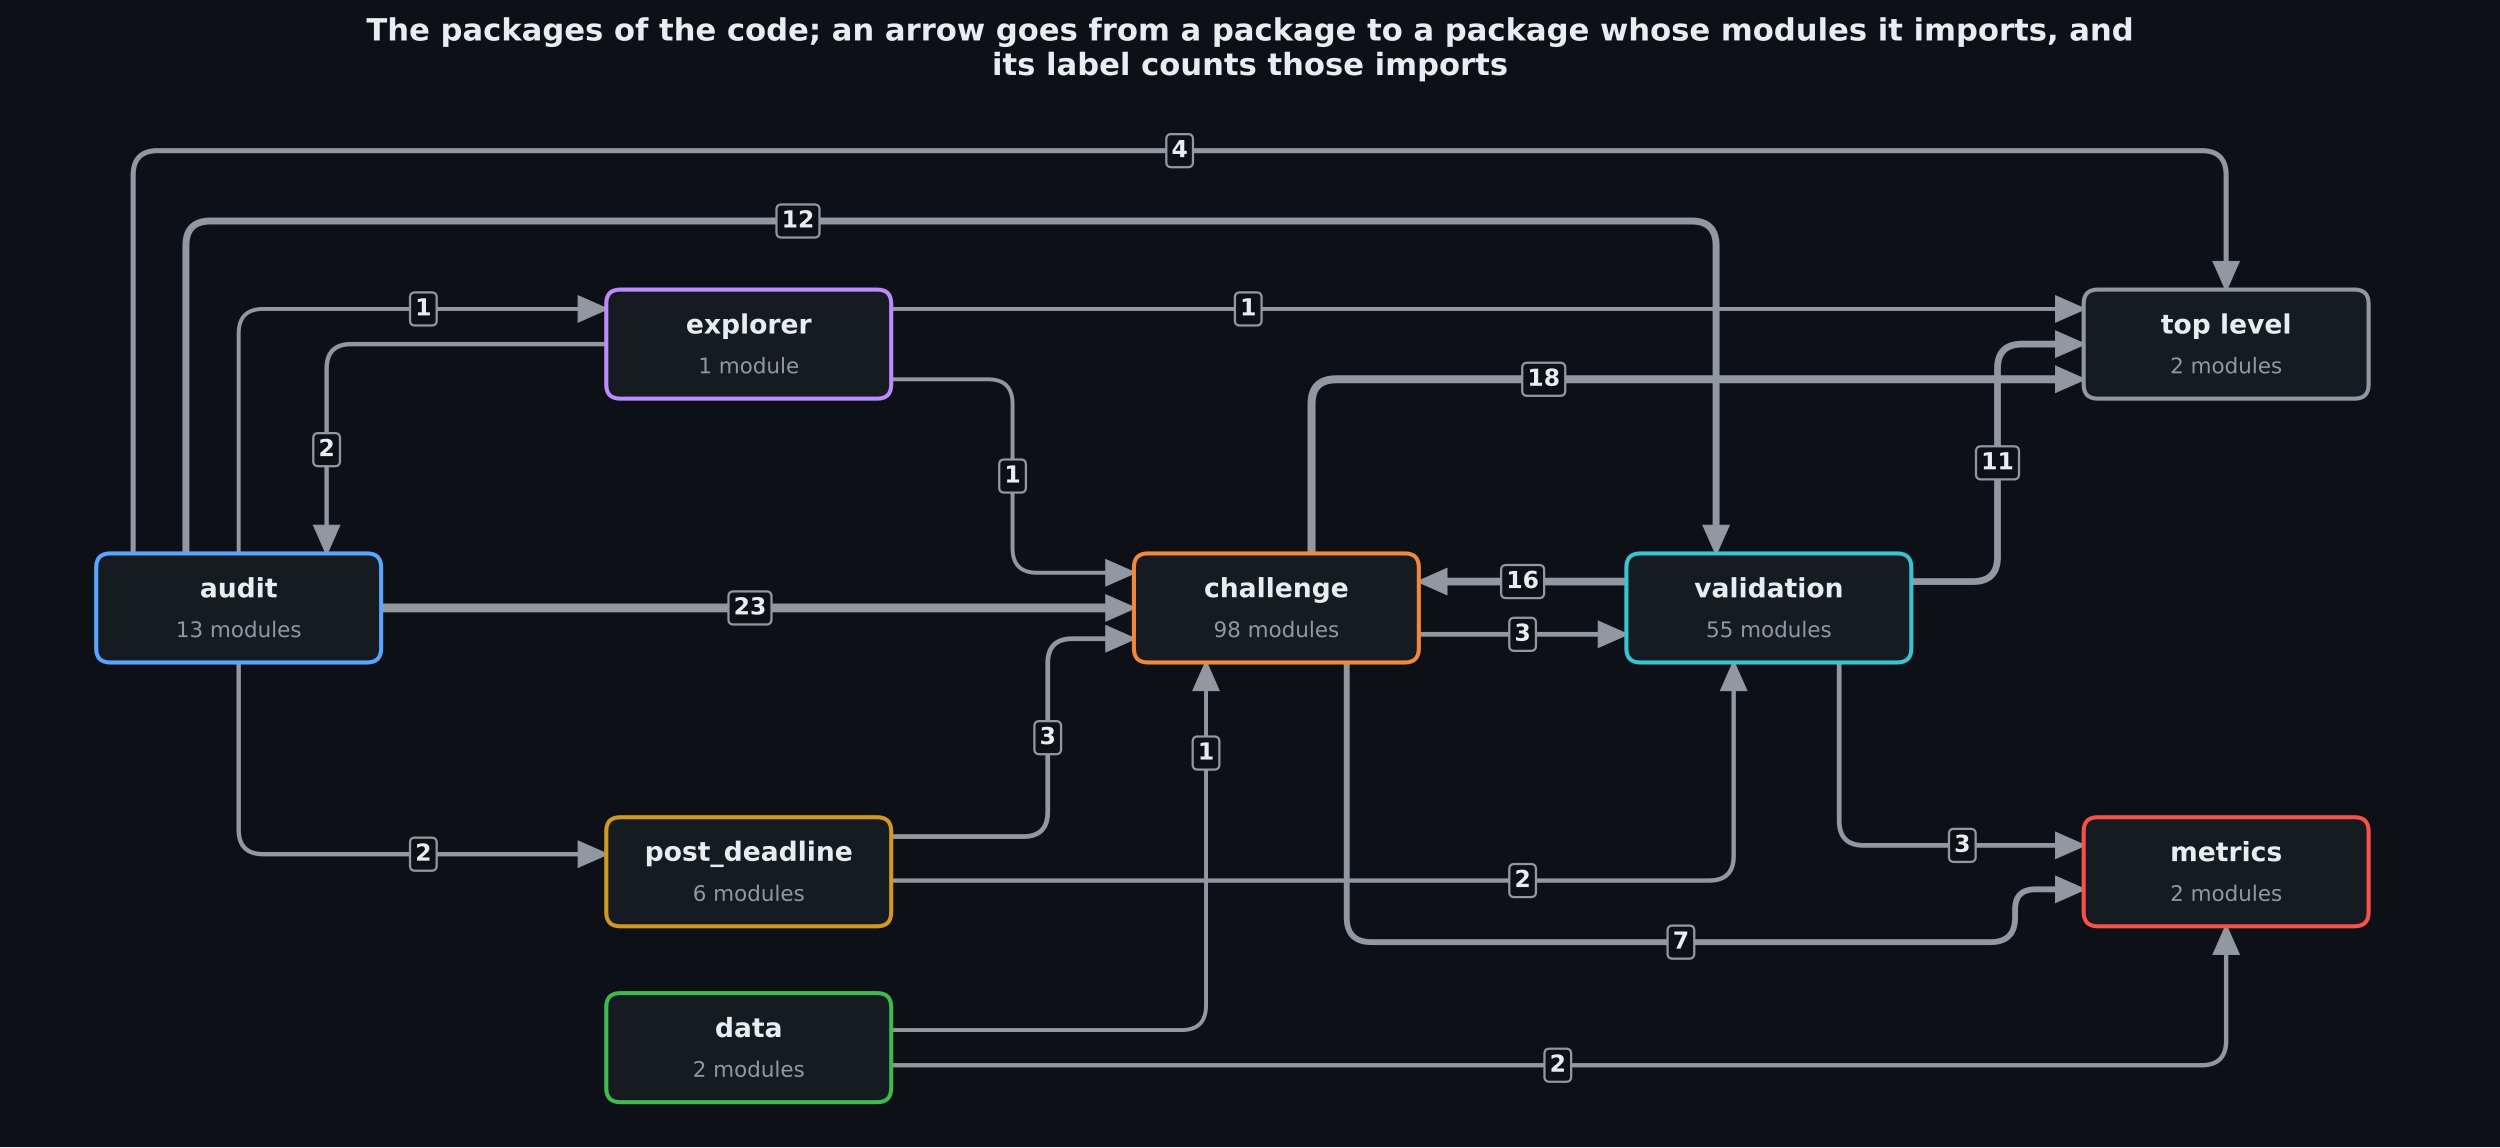
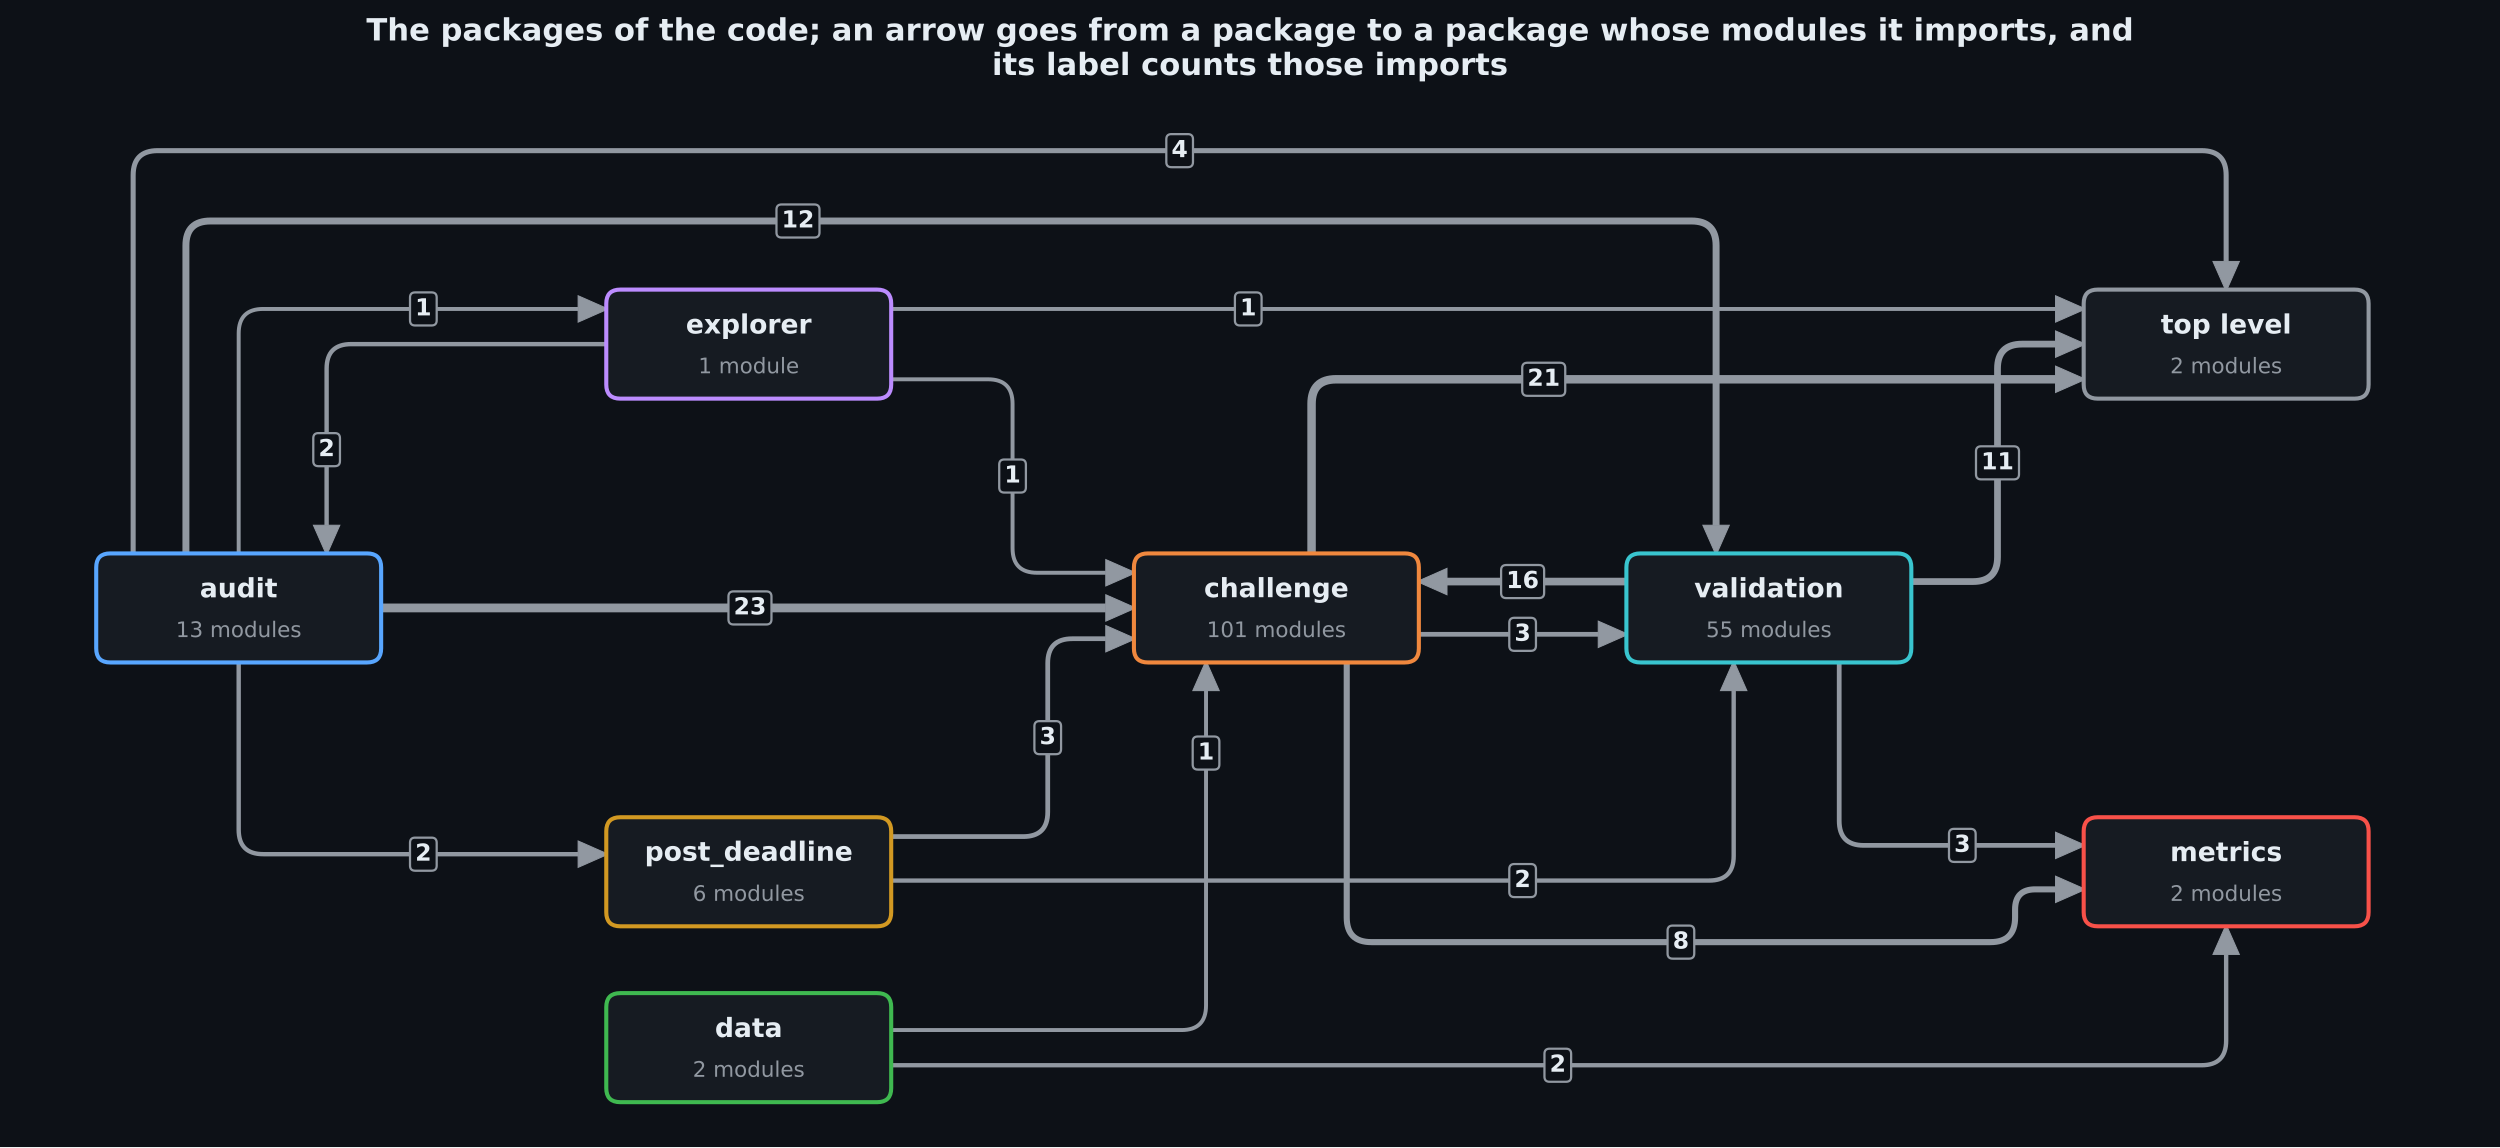
<svg xmlns="http://www.w3.org/2000/svg" width="1224pt" height="561.6pt" viewBox="0 0 1224 561.6" version="1.1">
  <defs>
    <style type="text/css">*{stroke-linejoin: round; stroke-linecap: butt}</style>
  </defs>
  <g id="figure_1">
    <g id="patch_1">
      <path d="M 0 561.6  L 1224 561.6  L 1224 0  L 0 0  z " style="fill: #0d1117" />
    </g>
    <g id="axes_1">
      <g id="patch_2">
        <path d="M 185.746 297.648  L 541.388 297.648  " clip-path="url(#pd196180415)" style="fill: none; stroke: #9198a1; stroke-width: 4.3" />
      </g>
      <g id="patch_3">
        <path d="M 556.027 297.648  L 541.388 291.19  L 541.388 304.106  z " clip-path="url(#pd196180415)" style="fill: #9198a1; stroke: #9198a1; stroke-width: 0.5; stroke-linejoin: miter" />
      </g>
      <g id="patch_4">
-         <path d="M 642.139 271.814  L 642.139 197.758  Q 642.139 185.702 654.195 185.702  L 1006.393 185.702  " clip-path="url(#pd196180415)" style="fill: none; stroke: #9198a1; stroke-width: 3.917" />
+         <path d="M 642.139 271.814  L 642.139 197.758  Q 642.139 185.702 654.195 185.702  L 1006.393 185.702  " clip-path="url(#pd196180415)" style="fill: none; stroke: #9198a1; stroke-width: 4.151" />
      </g>
      <g id="patch_5">
        <path d="M 1021.032 185.702  L 1006.393 179.244  L 1006.393 192.161  z " clip-path="url(#pd196180415)" style="fill: #9198a1; stroke: #9198a1; stroke-width: 0.5; stroke-linejoin: miter" />
      </g>
      <g id="patch_6">
        <path d="M 797.141 284.731  L 708.445 284.731  " clip-path="url(#pd196180415)" style="fill: none; stroke: #9198a1; stroke-width: 3.752" />
      </g>
      <g id="patch_7">
        <path d="M 693.806 284.731  L 708.445 291.19  L 708.445 278.273  z " clip-path="url(#pd196180415)" style="fill: #9198a1; stroke: #9198a1; stroke-width: 0.5; stroke-linejoin: miter" />
      </g>
      <g id="patch_8">
        <path d="M 91.022 271.814  L 91.022 120.257  Q 91.022 108.202 103.078 108.202  L 828.141 108.202  Q 840.197 108.202 840.197 120.257  L 840.197 257.175  " clip-path="url(#pd196180415)" style="fill: none; stroke: #9198a1; stroke-width: 3.395" />
      </g>
      <g id="patch_9">
        <path d="M 840.197 271.814  L 846.655 257.175  L 833.738 257.175  z " clip-path="url(#pd196180415)" style="fill: #9198a1; stroke: #9198a1; stroke-width: 0.5; stroke-linejoin: miter" />
      </g>
      <g id="patch_10">
        <path d="M 934.92 284.731  L 965.92 284.731  Q 977.976 284.731 977.976 272.676  L 977.976 180.536  Q 977.976 168.48 990.032 168.48  L 1006.393 168.48  " clip-path="url(#pd196180415)" style="fill: none; stroke: #9198a1; stroke-width: 3.299" />
      </g>
      <g id="patch_11">
        <path d="M 1021.032 168.48  L 1006.393 162.022  L 1006.393 174.938  z " clip-path="url(#pd196180415)" style="fill: #9198a1; stroke: #9198a1; stroke-width: 0.5; stroke-linejoin: miter" />
      </g>
      <g id="patch_12">
-         <path d="M 659.362 323.482  L 659.362 449.205  Q 659.362 461.261 671.417 461.261  L 974.532 461.261  Q 986.587 461.261 986.587 449.205  L 986.587 445.33  Q 986.587 435.427 996.49 435.427  L 1006.393 435.427  " clip-path="url(#pd196180415)" style="fill: none; stroke: #9198a1; stroke-width: 2.871" />
+         <path d="M 659.362 323.482  L 659.362 449.205  Q 659.362 461.261 671.417 461.261  L 974.532 461.261  Q 986.587 461.261 986.587 449.205  L 986.587 445.33  Q 986.587 435.427 996.49 435.427  L 1006.393 435.427  " clip-path="url(#pd196180415)" style="fill: none; stroke: #9198a1; stroke-width: 2.986" />
      </g>
      <g id="patch_13">
        <path d="M 1021.032 435.427  L 1006.393 428.969  L 1006.393 441.886  z " clip-path="url(#pd196180415)" style="fill: #9198a1; stroke: #9198a1; stroke-width: 0.5; stroke-linejoin: miter" />
      </g>
      <g id="patch_14">
        <path d="M 65.189 271.814  L 65.189 85.812  Q 65.189 73.757 77.244 73.757  L 1077.866 73.757  Q 1089.922 73.757 1089.922 85.812  L 1089.922 128.007  " clip-path="url(#pd196180415)" style="fill: none; stroke: #9198a1; stroke-width: 2.48" />
      </g>
      <g id="patch_15">
        <path d="M 1089.922 142.646  L 1096.38 128.007  L 1083.463 128.007  z " clip-path="url(#pd196180415)" style="fill: #9198a1; stroke: #9198a1; stroke-width: 0.5; stroke-linejoin: miter" />
      </g>
      <g id="patch_16">
        <path d="M 693.806 310.565  L 782.502 310.565  " clip-path="url(#pd196180415)" style="fill: none; stroke: #9198a1; stroke-width: 2.325" />
      </g>
      <g id="patch_17">
        <path d="M 797.141 310.565  L 782.502 304.106  L 782.502 317.023  z " clip-path="url(#pd196180415)" style="fill: #9198a1; stroke: #9198a1; stroke-width: 0.5; stroke-linejoin: miter" />
      </g>
      <g id="patch_18">
        <path d="M 435.47 409.594  L 500.916 409.594  Q 512.971 409.594 512.971 397.538  L 512.971 324.773  Q 512.971 312.718 525.027 312.718  L 541.388 312.718  " clip-path="url(#pd196180415)" style="fill: none; stroke: #9198a1; stroke-width: 2.325" />
      </g>
      <g id="patch_19">
        <path d="M 556.027 312.718  L 541.388 306.259  L 541.388 319.176  z " clip-path="url(#pd196180415)" style="fill: #9198a1; stroke: #9198a1; stroke-width: 0.5; stroke-linejoin: miter" />
      </g>
      <g id="patch_20">
        <path d="M 900.475 323.482  L 900.475 401.844  Q 900.475 413.899 912.531 413.899  L 1006.393 413.899  " clip-path="url(#pd196180415)" style="fill: none; stroke: #9198a1; stroke-width: 2.325" />
      </g>
      <g id="patch_21">
        <path d="M 1021.032 413.899  L 1006.393 407.441  L 1006.393 420.358  z " clip-path="url(#pd196180415)" style="fill: #9198a1; stroke: #9198a1; stroke-width: 0.5; stroke-linejoin: miter" />
      </g>
      <g id="patch_22">
        <path d="M 116.856 323.482  L 116.856 406.149  Q 116.856 418.205 128.912 418.205  L 283.052 418.205  " clip-path="url(#pd196180415)" style="fill: none; stroke: #9198a1; stroke-width: 2.147" />
      </g>
      <g id="patch_23">
        <path d="M 297.691 418.205  L 283.052 411.746  L 283.052 424.663  z " clip-path="url(#pd196180415)" style="fill: #9198a1; stroke: #9198a1; stroke-width: 0.5; stroke-linejoin: miter" />
      </g>
      <g id="patch_24">
        <path d="M 435.47 521.539  L 1077.866 521.539  Q 1089.922 521.539 1089.922 509.484  L 1089.922 467.289  " clip-path="url(#pd196180415)" style="fill: none; stroke: #9198a1; stroke-width: 2.147" />
      </g>
      <g id="patch_25">
        <path d="M 1089.922 452.65  L 1083.463 467.289  L 1096.38 467.289  z " clip-path="url(#pd196180415)" style="fill: #9198a1; stroke: #9198a1; stroke-width: 0.5; stroke-linejoin: miter" />
      </g>
      <g id="patch_26">
        <path d="M 297.691 168.48  L 171.968 168.48  Q 159.912 168.48 159.912 180.536  L 159.912 257.175  " clip-path="url(#pd196180415)" style="fill: none; stroke: #9198a1; stroke-width: 2.147" />
      </g>
      <g id="patch_27">
        <path d="M 159.912 271.814  L 166.37 257.175  L 153.454 257.175  z " clip-path="url(#pd196180415)" style="fill: #9198a1; stroke: #9198a1; stroke-width: 0.5; stroke-linejoin: miter" />
      </g>
      <g id="patch_28">
        <path d="M 435.47 431.122  L 836.752 431.122  Q 848.808 431.122 848.808 419.066  L 848.808 338.121  " clip-path="url(#pd196180415)" style="fill: none; stroke: #9198a1; stroke-width: 2.147" />
      </g>
      <g id="patch_29">
        <path d="M 848.808 323.482  L 842.35 338.121  L 855.266 338.121  z " clip-path="url(#pd196180415)" style="fill: #9198a1; stroke: #9198a1; stroke-width: 0.5; stroke-linejoin: miter" />
      </g>
      <g id="patch_30">
        <path d="M 116.856 271.814  L 116.856 163.313  Q 116.856 151.258 128.912 151.258  L 283.052 151.258  " clip-path="url(#pd196180415)" style="fill: none; stroke: #9198a1; stroke-width: 1.927" />
      </g>
      <g id="patch_31">
        <path d="M 297.691 151.258  L 283.052 144.799  L 283.052 157.716  z " clip-path="url(#pd196180415)" style="fill: #9198a1; stroke: #9198a1; stroke-width: 0.5; stroke-linejoin: miter" />
      </g>
      <g id="patch_32">
        <path d="M 435.47 504.317  L 578.416 504.317  Q 590.472 504.317 590.472 492.261  L 590.472 338.121  " clip-path="url(#pd196180415)" style="fill: none; stroke: #9198a1; stroke-width: 1.927" />
      </g>
      <g id="patch_33">
        <path d="M 590.472 323.482  L 584.014 338.121  L 596.93 338.121  z " clip-path="url(#pd196180415)" style="fill: #9198a1; stroke: #9198a1; stroke-width: 0.5; stroke-linejoin: miter" />
      </g>
      <g id="patch_34">
+         <path d="M 435.47 185.702  L 483.693 185.702  Q 495.749 185.702 495.749 197.758  L 495.749 268.37  Q 495.749 280.426 507.804 280.426  L 541.388 280.426  " clip-path="url(#pd196180415)" style="fill: none; stroke: #9198a1; stroke-width: 1.927" />
+       </g>
+       <g id="patch_35">
+         <path d="M 556.027 280.426  L 541.388 273.967  L 541.388 286.884  z " clip-path="url(#pd196180415)" style="fill: #9198a1; stroke: #9198a1; stroke-width: 0.5; stroke-linejoin: miter" />
+       </g>
+       <g id="patch_36">
        <path d="M 435.47 151.258  L 1006.393 151.258  " clip-path="url(#pd196180415)" style="fill: none; stroke: #9198a1; stroke-width: 1.927" />
      </g>
-       <g id="patch_35">
+       <g id="patch_37">
        <path d="M 1021.032 151.258  L 1006.393 144.799  L 1006.393 157.716  z " clip-path="url(#pd196180415)" style="fill: #9198a1; stroke: #9198a1; stroke-width: 0.5; stroke-linejoin: miter" />
-       </g>
-       <g id="patch_36">
-         <path d="M 435.47 185.702  L 483.693 185.702  Q 495.749 185.702 495.749 197.758  L 495.749 268.37  Q 495.749 280.426 507.804 280.426  L 541.388 280.426  " clip-path="url(#pd196180415)" style="fill: none; stroke: #9198a1; stroke-width: 1.927" />
-       </g>
-       <g id="patch_37">
-         <path d="M 556.027 280.426  L 541.388 273.967  L 541.388 286.884  z " clip-path="url(#pd196180415)" style="fill: #9198a1; stroke: #9198a1; stroke-width: 0.5; stroke-linejoin: miter" />
      </g>
      <g id="patch_38">
        <path d="M 53.994 324.343  L 179.718 324.343  Q 186.607 324.343 186.607 317.454  L 186.607 277.842  Q 186.607 270.953 179.718 270.953  L 53.994 270.953  Q 47.105 270.953 47.105 277.842  L 47.105 317.454  Q 47.105 324.343 53.994 324.343  z " clip-path="url(#pd196180415)" style="fill: #161b22; stroke: #58a6ff; stroke-width: 2; stroke-linejoin: miter" />
      </g>
      <g id="patch_39">
        <path d="M 562.055 324.343  L 687.779 324.343  Q 694.668 324.343 694.668 317.454  L 694.668 277.842  Q 694.668 270.953 687.779 270.953  L 562.055 270.953  Q 555.166 270.953 555.166 277.842  L 555.166 317.454  Q 555.166 324.343 562.055 324.343  z " clip-path="url(#pd196180415)" style="fill: #161b22; stroke: #f0883e; stroke-width: 2; stroke-linejoin: miter" />
      </g>
      <g id="patch_40">
        <path d="M 303.719 539.623  L 429.443 539.623  Q 436.332 539.623 436.332 532.734  L 436.332 493.122  Q 436.332 486.233 429.443 486.233  L 303.719 486.233  Q 296.83 486.233 296.83 493.122  L 296.83 532.734  Q 296.83 539.623 303.719 539.623  z " clip-path="url(#pd196180415)" style="fill: #161b22; stroke: #3fb950; stroke-width: 2; stroke-linejoin: miter" />
      </g>
      <g id="patch_41">
        <path d="M 1027.06 195.175  L 1152.783 195.175  Q 1159.672 195.175 1159.672 188.286  L 1159.672 148.674  Q 1159.672 141.785 1152.783 141.785  L 1027.06 141.785  Q 1020.171 141.785 1020.171 148.674  L 1020.171 188.286  Q 1020.171 195.175 1027.06 195.175  z " clip-path="url(#pd196180415)" style="fill: #161b22; stroke: #9198a1; stroke-width: 2; stroke-linejoin: miter" />
      </g>
      <g id="patch_42">
        <path d="M 303.719 195.175  L 429.443 195.175  Q 436.332 195.175 436.332 188.286  L 436.332 148.674  Q 436.332 141.785 429.443 141.785  L 303.719 141.785  Q 296.83 141.785 296.83 148.674  L 296.83 188.286  Q 296.83 195.175 303.719 195.175  z " clip-path="url(#pd196180415)" style="fill: #161b22; stroke: #bc8cff; stroke-width: 2; stroke-linejoin: miter" />
      </g>
      <g id="patch_43">
        <path d="M 1027.06 453.511  L 1152.783 453.511  Q 1159.672 453.511 1159.672 446.622  L 1159.672 407.01  Q 1159.672 400.121 1152.783 400.121  L 1027.06 400.121  Q 1020.171 400.121 1020.171 407.01  L 1020.171 446.622  Q 1020.171 453.511 1027.06 453.511  z " clip-path="url(#pd196180415)" style="fill: #161b22; stroke: #f85149; stroke-width: 2; stroke-linejoin: miter" />
      </g>
      <g id="patch_44">
        <path d="M 303.719 453.511  L 429.443 453.511  Q 436.332 453.511 436.332 446.622  L 436.332 407.01  Q 436.332 400.121 429.443 400.121  L 303.719 400.121  Q 296.83 400.121 296.83 407.01  L 296.83 446.622  Q 296.83 453.511 303.719 453.511  z " clip-path="url(#pd196180415)" style="fill: #161b22; stroke: #d29922; stroke-width: 2; stroke-linejoin: miter" />
      </g>
      <g id="patch_45">
        <path d="M 803.169 324.343  L 928.892 324.343  Q 935.781 324.343 935.781 317.454  L 935.781 277.842  Q 935.781 270.953 928.892 270.953  L 803.169 270.953  Q 796.28 270.953 796.28 277.842  L 796.28 317.454  Q 796.28 324.343 803.169 324.343  z " clip-path="url(#pd196180415)" style="fill: #161b22; stroke: #39c5cf; stroke-width: 2; stroke-linejoin: miter" />
      </g>
      <g id="text_1">
        <text style="font-weight: 700; font-size: 13px; font-family: 'DejaVu Sans', 'Bitstream Vera Sans', 'Computer Modern Sans Serif', 'Lucida Grande', 'Verdana', 'Geneva', 'Lucid', 'Arial', 'Helvetica', 'Avant Garde', sans-serif; text-anchor: middle; fill: #e6edf3" x="116.856" y="292.452" transform="rotate(-0 116.856 292.4518)">audit</text>
      </g>
      <g id="text_2">
        <text style="font-size: 10.5px; font-family: 'DejaVu Sans', 'Bitstream Vera Sans', 'Computer Modern Sans Serif', 'Lucida Grande', 'Verdana', 'Geneva', 'Lucid', 'Arial', 'Helvetica', 'Avant Garde', sans-serif; text-anchor: middle; fill: #9198a1" x="116.856" y="311.912" transform="rotate(-0 116.856 311.9121)">13 modules</text>
      </g>
      <g id="text_3">
        <text style="font-weight: 700; font-size: 13px; font-family: 'DejaVu Sans', 'Bitstream Vera Sans', 'Computer Modern Sans Serif', 'Lucida Grande', 'Verdana', 'Geneva', 'Lucid', 'Arial', 'Helvetica', 'Avant Garde', sans-serif; text-anchor: middle; fill: #e6edf3" x="624.917" y="292.401" transform="rotate(-0 624.9168 292.401)">challenge</text>
      </g>
      <g id="text_4">
-         <text style="font-size: 10.5px; font-family: 'DejaVu Sans', 'Bitstream Vera Sans', 'Computer Modern Sans Serif', 'Lucida Grande', 'Verdana', 'Geneva', 'Lucid', 'Arial', 'Helvetica', 'Avant Garde', sans-serif; text-anchor: middle; fill: #9198a1" x="624.917" y="311.912" transform="rotate(-0 624.9168 311.9121)">98 modules</text>
+         <text style="font-size: 10.5px; font-family: 'DejaVu Sans', 'Bitstream Vera Sans', 'Computer Modern Sans Serif', 'Lucida Grande', 'Verdana', 'Geneva', 'Lucid', 'Arial', 'Helvetica', 'Avant Garde', sans-serif; text-anchor: middle; fill: #9198a1" x="624.917" y="311.912" transform="rotate(-0 624.9168 311.9121)">101 modules</text>
      </g>
      <g id="text_5">
        <text style="font-weight: 700; font-size: 13px; font-family: 'DejaVu Sans', 'Bitstream Vera Sans', 'Computer Modern Sans Serif', 'Lucida Grande', 'Verdana', 'Geneva', 'Lucid', 'Arial', 'Helvetica', 'Avant Garde', sans-serif; text-anchor: middle; fill: #e6edf3" x="366.581" y="507.732" transform="rotate(-0 366.5808 507.7318)">data</text>
      </g>
      <g id="text_6">
        <text style="font-size: 10.5px; font-family: 'DejaVu Sans', 'Bitstream Vera Sans', 'Computer Modern Sans Serif', 'Lucida Grande', 'Verdana', 'Geneva', 'Lucid', 'Arial', 'Helvetica', 'Avant Garde', sans-serif; text-anchor: middle; fill: #9198a1" x="366.581" y="527.192" transform="rotate(-0 366.5808 527.1921)">2 modules</text>
      </g>
      <g id="text_7">
        <text style="font-weight: 700; font-size: 13px; font-family: 'DejaVu Sans', 'Bitstream Vera Sans', 'Computer Modern Sans Serif', 'Lucida Grande', 'Verdana', 'Geneva', 'Lucid', 'Arial', 'Helvetica', 'Avant Garde', sans-serif; text-anchor: middle; fill: #e6edf3" x="1089.922" y="163.284" transform="rotate(-0 1089.922 163.2838)">top level</text>
      </g>
      <g id="text_8">
        <text style="font-size: 10.5px; font-family: 'DejaVu Sans', 'Bitstream Vera Sans', 'Computer Modern Sans Serif', 'Lucida Grande', 'Verdana', 'Geneva', 'Lucid', 'Arial', 'Helvetica', 'Avant Garde', sans-serif; text-anchor: middle; fill: #9198a1" x="1089.922" y="182.744" transform="rotate(-0 1089.922 182.7441)">2 modules</text>
      </g>
      <g id="text_9">
        <text style="font-weight: 700; font-size: 13px; font-family: 'DejaVu Sans', 'Bitstream Vera Sans', 'Computer Modern Sans Serif', 'Lucida Grande', 'Verdana', 'Geneva', 'Lucid', 'Arial', 'Helvetica', 'Avant Garde', sans-serif; text-anchor: middle; fill: #e6edf3" x="366.581" y="163.284" transform="rotate(-0 366.5808 163.2838)">explorer</text>
      </g>
      <g id="text_10">
        <text style="font-size: 10.5px; font-family: 'DejaVu Sans', 'Bitstream Vera Sans', 'Computer Modern Sans Serif', 'Lucida Grande', 'Verdana', 'Geneva', 'Lucid', 'Arial', 'Helvetica', 'Avant Garde', sans-serif; text-anchor: middle; fill: #9198a1" x="366.581" y="182.744" transform="rotate(-0 366.5808 182.7441)">1 module</text>
      </g>
      <g id="text_11">
        <text style="font-weight: 700; font-size: 13px; font-family: 'DejaVu Sans', 'Bitstream Vera Sans', 'Computer Modern Sans Serif', 'Lucida Grande', 'Verdana', 'Geneva', 'Lucid', 'Arial', 'Helvetica', 'Avant Garde', sans-serif; text-anchor: middle; fill: #e6edf3" x="1089.922" y="421.62" transform="rotate(-0 1089.922 421.6198)">metrics</text>
      </g>
      <g id="text_12">
        <text style="font-size: 10.5px; font-family: 'DejaVu Sans', 'Bitstream Vera Sans', 'Computer Modern Sans Serif', 'Lucida Grande', 'Verdana', 'Geneva', 'Lucid', 'Arial', 'Helvetica', 'Avant Garde', sans-serif; text-anchor: middle; fill: #9198a1" x="1089.922" y="441.08" transform="rotate(-0 1089.922 441.0801)">2 modules</text>
      </g>
      <g id="text_13">
        <text style="font-weight: 700; font-size: 13px; font-family: 'DejaVu Sans', 'Bitstream Vera Sans', 'Computer Modern Sans Serif', 'Lucida Grande', 'Verdana', 'Geneva', 'Lucid', 'Arial', 'Helvetica', 'Avant Garde', sans-serif; text-anchor: middle; fill: #e6edf3" x="366.581" y="421.439" transform="rotate(-0 366.5808 421.439)">post_deadline</text>
      </g>
      <g id="text_14">
        <text style="font-size: 10.5px; font-family: 'DejaVu Sans', 'Bitstream Vera Sans', 'Computer Modern Sans Serif', 'Lucida Grande', 'Verdana', 'Geneva', 'Lucid', 'Arial', 'Helvetica', 'Avant Garde', sans-serif; text-anchor: middle; fill: #9198a1" x="366.581" y="441.08" transform="rotate(-0 366.5808 441.0801)">6 modules</text>
      </g>
      <g id="text_15">
        <text style="font-weight: 700; font-size: 13px; font-family: 'DejaVu Sans', 'Bitstream Vera Sans', 'Computer Modern Sans Serif', 'Lucida Grande', 'Verdana', 'Geneva', 'Lucid', 'Arial', 'Helvetica', 'Avant Garde', sans-serif; text-anchor: middle; fill: #e6edf3" x="866.03" y="292.452" transform="rotate(-0 866.0304 292.4518)">validation</text>
      </g>
      <g id="text_16">
        <text style="font-size: 10.5px; font-family: 'DejaVu Sans', 'Bitstream Vera Sans', 'Computer Modern Sans Serif', 'Lucida Grande', 'Verdana', 'Geneva', 'Lucid', 'Arial', 'Helvetica', 'Avant Garde', sans-serif; text-anchor: middle; fill: #9198a1" x="866.03" y="311.912" transform="rotate(-0 866.0304 311.9121)">55 modules</text>
      </g>
      <g id="text_17">
        <g id="patch_46">
          <path d="M 359.182 305.743  L 375.185 305.743  Q 377.715 305.743 377.715 303.213  L 377.715 292.083  Q 377.715 289.553 375.185 289.553  L 359.182 289.553  Q 356.652 289.553 356.652 292.083  L 356.652 303.213  Q 356.652 305.743 359.182 305.743  z " style="fill: #0d1117; stroke: #9198a1; stroke-width: 1.1; stroke-linejoin: miter" />
        </g>
        <text style="font-weight: 700; font-size: 11.5px; font-family: 'DejaVu Sans', 'Bitstream Vera Sans', 'Computer Modern Sans Serif', 'Lucida Grande', 'Verdana', 'Geneva', 'Lucid', 'Arial', 'Helvetica', 'Avant Garde', sans-serif; text-anchor: middle; fill: #e6edf3" x="367.184" y="300.821" transform="rotate(-0 367.1836 300.8213)">23</text>
      </g>
      <g id="text_18">
        <g id="patch_47">
          <path d="M 747.806 193.797  L 763.809 193.797  Q 766.339 193.797 766.339 191.267  L 766.339 180.137  Q 766.339 177.607 763.809 177.607  L 747.806 177.607  Q 745.276 177.607 745.276 180.137  L 745.276 191.267  Q 745.276 193.797 747.806 193.797  z " style="fill: #0d1117; stroke: #9198a1; stroke-width: 1.1; stroke-linejoin: miter" />
        </g>
-         <text style="font-weight: 700; font-size: 11.5px; font-family: 'DejaVu Sans', 'Bitstream Vera Sans', 'Computer Modern Sans Serif', 'Lucida Grande', 'Verdana', 'Geneva', 'Lucid', 'Arial', 'Helvetica', 'Avant Garde', sans-serif; text-anchor: middle; fill: #e6edf3" x="755.807" y="188.876" transform="rotate(-0 755.807 188.8757)">18</text>
+         <text style="font-weight: 700; font-size: 11.5px; font-family: 'DejaVu Sans', 'Bitstream Vera Sans', 'Computer Modern Sans Serif', 'Lucida Grande', 'Verdana', 'Geneva', 'Lucid', 'Arial', 'Helvetica', 'Avant Garde', sans-serif; text-anchor: middle; fill: #e6edf3" x="755.807" y="188.876" transform="rotate(-0 755.807 188.8757)">21</text>
      </g>
      <g id="text_19">
        <g id="patch_48">
          <path d="M 737.472 292.826  L 753.475 292.826  Q 756.005 292.826 756.005 290.296  L 756.005 279.166  Q 756.005 276.636 753.475 276.636  L 737.472 276.636  Q 734.942 276.636 734.942 279.166  L 734.942 290.296  Q 734.942 292.826 737.472 292.826  z " style="fill: #0d1117; stroke: #9198a1; stroke-width: 1.1; stroke-linejoin: miter" />
        </g>
        <text style="font-weight: 700; font-size: 11.5px; font-family: 'DejaVu Sans', 'Bitstream Vera Sans', 'Computer Modern Sans Serif', 'Lucida Grande', 'Verdana', 'Geneva', 'Lucid', 'Arial', 'Helvetica', 'Avant Garde', sans-serif; text-anchor: middle; fill: #e6edf3" x="745.474" y="287.904" transform="rotate(-0 745.4736 287.9045)">16</text>
      </g>
      <g id="text_20">
        <g id="patch_49">
          <path d="M 382.691 116.297  L 398.694 116.297  Q 401.224 116.297 401.224 113.767  L 401.224 102.637  Q 401.224 100.107 398.694 100.107  L 382.691 100.107  Q 380.161 100.107 380.161 102.637  L 380.161 113.767  Q 380.161 116.297 382.691 116.297  z " style="fill: #0d1117; stroke: #9198a1; stroke-width: 1.1; stroke-linejoin: miter" />
        </g>
        <text style="font-weight: 700; font-size: 11.5px; font-family: 'DejaVu Sans', 'Bitstream Vera Sans', 'Computer Modern Sans Serif', 'Lucida Grande', 'Verdana', 'Geneva', 'Lucid', 'Arial', 'Helvetica', 'Avant Garde', sans-serif; text-anchor: middle; fill: #e6edf3" x="390.692" y="111.375" transform="rotate(-0 390.6922 111.3749)">12</text>
      </g>
      <g id="text_21">
        <g id="patch_50">
          <path d="M 969.975 234.701  L 985.977 234.701  Q 988.507 234.701 988.507 232.171  L 988.507 221.041  Q 988.507 218.511 985.977 218.511  L 969.975 218.511  Q 967.445 218.511 967.445 221.041  L 967.445 232.171  Q 967.445 234.701 969.975 234.701  z " style="fill: #0d1117; stroke: #9198a1; stroke-width: 1.1; stroke-linejoin: miter" />
        </g>
        <text style="font-weight: 700; font-size: 11.5px; font-family: 'DejaVu Sans', 'Bitstream Vera Sans', 'Computer Modern Sans Serif', 'Lucida Grande', 'Verdana', 'Geneva', 'Lucid', 'Arial', 'Helvetica', 'Avant Garde', sans-serif; text-anchor: middle; fill: #e6edf3" x="977.976" y="229.779" transform="rotate(-0 977.976 229.7789)">11</text>
      </g>
      <g id="text_22">
        <g id="patch_51">
          <path d="M 818.974 469.356  L 826.975 469.356  Q 829.505 469.356 829.505 466.826  L 829.505 455.696  Q 829.505 453.166 826.975 453.166  L 818.974 453.166  Q 816.444 453.166 816.444 455.696  L 816.444 466.826  Q 816.444 469.356 818.974 469.356  z " style="fill: #0d1117; stroke: #9198a1; stroke-width: 1.1; stroke-linejoin: miter" />
        </g>
-         <text style="font-weight: 700; font-size: 11.5px; font-family: 'DejaVu Sans', 'Bitstream Vera Sans', 'Computer Modern Sans Serif', 'Lucida Grande', 'Verdana', 'Geneva', 'Lucid', 'Arial', 'Helvetica', 'Avant Garde', sans-serif; text-anchor: middle; fill: #e6edf3" x="822.974" y="464.434" transform="rotate(-0 822.9744 464.4341)">7</text>
+         <text style="font-weight: 700; font-size: 11.5px; font-family: 'DejaVu Sans', 'Bitstream Vera Sans', 'Computer Modern Sans Serif', 'Lucida Grande', 'Verdana', 'Geneva', 'Lucid', 'Arial', 'Helvetica', 'Avant Garde', sans-serif; text-anchor: middle; fill: #e6edf3" x="822.974" y="464.434" transform="rotate(-0 822.9744 464.4341)">8</text>
      </g>
      <g id="text_23">
        <g id="patch_52">
          <path d="M 573.554 81.852  L 581.556 81.852  Q 584.086 81.852 584.086 79.322  L 584.086 68.192  Q 584.086 65.662 581.556 65.662  L 573.554 65.662  Q 571.024 65.662 571.024 68.192  L 571.024 79.322  Q 571.024 81.852 573.554 81.852  z " style="fill: #0d1117; stroke: #9198a1; stroke-width: 1.1; stroke-linejoin: miter" />
        </g>
        <text style="font-weight: 700; font-size: 11.5px; font-family: 'DejaVu Sans', 'Bitstream Vera Sans', 'Computer Modern Sans Serif', 'Lucida Grande', 'Verdana', 'Geneva', 'Lucid', 'Arial', 'Helvetica', 'Avant Garde', sans-serif; text-anchor: middle; fill: #e6edf3" x="577.555" y="76.93" transform="rotate(-0 577.5552 76.93008)">4</text>
      </g>
      <g id="text_24">
        <g id="patch_53">
          <path d="M 741.473 318.66  L 749.474 318.66  Q 752.004 318.66 752.004 316.13  L 752.004 305  Q 752.004 302.47 749.474 302.47  L 741.473 302.47  Q 738.943 302.47 738.943 305  L 738.943 316.13  Q 738.943 318.66 741.473 318.66  z " style="fill: #0d1117; stroke: #9198a1; stroke-width: 1.1; stroke-linejoin: miter" />
        </g>
        <text style="font-weight: 700; font-size: 11.5px; font-family: 'DejaVu Sans', 'Bitstream Vera Sans', 'Computer Modern Sans Serif', 'Lucida Grande', 'Verdana', 'Geneva', 'Lucid', 'Arial', 'Helvetica', 'Avant Garde', sans-serif; text-anchor: middle; fill: #e6edf3" x="745.474" y="313.738" transform="rotate(-0 745.4736 313.7381)">3</text>
      </g>
      <g id="text_25">
        <g id="patch_54">
          <path d="M 508.97 369.251  L 516.972 369.251  Q 519.502 369.251 519.502 366.721  L 519.502 355.591  Q 519.502 353.061 516.972 353.061  L 508.97 353.061  Q 506.44 353.061 506.44 355.591  L 506.44 366.721  Q 506.44 369.251 508.97 369.251  z " style="fill: #0d1117; stroke: #9198a1; stroke-width: 1.1; stroke-linejoin: miter" />
        </g>
        <text style="font-weight: 700; font-size: 11.5px; font-family: 'DejaVu Sans', 'Bitstream Vera Sans', 'Computer Modern Sans Serif', 'Lucida Grande', 'Verdana', 'Geneva', 'Lucid', 'Arial', 'Helvetica', 'Avant Garde', sans-serif; text-anchor: middle; fill: #e6edf3" x="512.971" y="364.329" transform="rotate(-0 512.9712 364.3289)">3</text>
      </g>
      <g id="text_26">
        <g id="patch_55">
          <path d="M 956.753 421.994  L 964.754 421.994  Q 967.284 421.994 967.284 419.464  L 967.284 408.334  Q 967.284 405.804 964.754 405.804  L 956.753 405.804  Q 954.223 405.804 954.223 408.334  L 954.223 419.464  Q 954.223 421.994 956.753 421.994  z " style="fill: #0d1117; stroke: #9198a1; stroke-width: 1.1; stroke-linejoin: miter" />
        </g>
        <text style="font-weight: 700; font-size: 11.5px; font-family: 'DejaVu Sans', 'Bitstream Vera Sans', 'Computer Modern Sans Serif', 'Lucida Grande', 'Verdana', 'Geneva', 'Lucid', 'Arial', 'Helvetica', 'Avant Garde', sans-serif; text-anchor: middle; fill: #e6edf3" x="960.754" y="417.072" transform="rotate(-0 960.7536 417.0725)">3</text>
      </g>
      <g id="text_27">
        <g id="patch_56">
          <path d="M 203.273 426.3  L 211.274 426.3  Q 213.804 426.3 213.804 423.77  L 213.804 412.64  Q 213.804 410.11 211.274 410.11  L 203.273 410.11  Q 200.743 410.11 200.743 412.64  L 200.743 423.77  Q 200.743 426.3 203.273 426.3  z " style="fill: #0d1117; stroke: #9198a1; stroke-width: 1.1; stroke-linejoin: miter" />
        </g>
        <text style="font-weight: 700; font-size: 11.5px; font-family: 'DejaVu Sans', 'Bitstream Vera Sans', 'Computer Modern Sans Serif', 'Lucida Grande', 'Verdana', 'Geneva', 'Lucid', 'Arial', 'Helvetica', 'Avant Garde', sans-serif; text-anchor: middle; fill: #e6edf3" x="207.274" y="421.378" transform="rotate(-0 207.2736 421.3781)">2</text>
      </g>
      <g id="text_28">
        <g id="patch_57">
          <path d="M 758.695 529.634  L 766.697 529.634  Q 769.227 529.634 769.227 527.104  L 769.227 515.974  Q 769.227 513.444 766.697 513.444  L 758.695 513.444  Q 756.165 513.444 756.165 515.974  L 756.165 527.104  Q 756.165 529.634 758.695 529.634  z " style="fill: #0d1117; stroke: #9198a1; stroke-width: 1.1; stroke-linejoin: miter" />
        </g>
        <text style="font-weight: 700; font-size: 11.5px; font-family: 'DejaVu Sans', 'Bitstream Vera Sans', 'Computer Modern Sans Serif', 'Lucida Grande', 'Verdana', 'Geneva', 'Lucid', 'Arial', 'Helvetica', 'Avant Garde', sans-serif; text-anchor: middle; fill: #e6edf3" x="762.696" y="524.712" transform="rotate(-0 762.696 524.7125)">2</text>
      </g>
      <g id="text_29">
        <g id="patch_58">
          <path d="M 155.911 228.242  L 163.913 228.242  Q 166.443 228.242 166.443 225.712  L 166.443 214.582  Q 166.443 212.052 163.913 212.052  L 155.911 212.052  Q 153.381 212.052 153.381 214.582  L 153.381 225.712  Q 153.381 228.242 155.911 228.242  z " style="fill: #0d1117; stroke: #9198a1; stroke-width: 1.1; stroke-linejoin: miter" />
        </g>
        <text style="font-weight: 700; font-size: 11.5px; font-family: 'DejaVu Sans', 'Bitstream Vera Sans', 'Computer Modern Sans Serif', 'Lucida Grande', 'Verdana', 'Geneva', 'Lucid', 'Arial', 'Helvetica', 'Avant Garde', sans-serif; text-anchor: middle; fill: #e6edf3" x="159.912" y="223.32" transform="rotate(-0 159.912 223.3205)">2</text>
      </g>
      <g id="text_30">
        <g id="patch_59">
          <path d="M 741.473 439.217  L 749.474 439.217  Q 752.004 439.217 752.004 436.687  L 752.004 425.557  Q 752.004 423.027 749.474 423.027  L 741.473 423.027  Q 738.943 423.027 738.943 425.557  L 738.943 436.687  Q 738.943 439.217 741.473 439.217  z " style="fill: #0d1117; stroke: #9198a1; stroke-width: 1.1; stroke-linejoin: miter" />
        </g>
        <text style="font-weight: 700; font-size: 11.5px; font-family: 'DejaVu Sans', 'Bitstream Vera Sans', 'Computer Modern Sans Serif', 'Lucida Grande', 'Verdana', 'Geneva', 'Lucid', 'Arial', 'Helvetica', 'Avant Garde', sans-serif; text-anchor: middle; fill: #e6edf3" x="745.474" y="434.295" transform="rotate(-0 745.4736 434.2949)">2</text>
      </g>
      <g id="text_31">
        <g id="patch_60">
          <path d="M 203.273 159.353  L 211.274 159.353  Q 213.804 159.353 213.804 156.823  L 213.804 145.693  Q 213.804 143.163 211.274 143.163  L 203.273 143.163  Q 200.743 143.163 200.743 145.693  L 200.743 156.823  Q 200.743 159.353 203.273 159.353  z " style="fill: #0d1117; stroke: #9198a1; stroke-width: 1.1; stroke-linejoin: miter" />
        </g>
        <text style="font-weight: 700; font-size: 11.5px; font-family: 'DejaVu Sans', 'Bitstream Vera Sans', 'Computer Modern Sans Serif', 'Lucida Grande', 'Verdana', 'Geneva', 'Lucid', 'Arial', 'Helvetica', 'Avant Garde', sans-serif; text-anchor: middle; fill: #e6edf3" x="207.274" y="154.431" transform="rotate(-0 207.2736 154.4309)">1</text>
      </g>
      <g id="text_32">
        <g id="patch_61">
          <path d="M 586.471 376.785  L 594.473 376.785  Q 597.003 376.785 597.003 374.255  L 597.003 363.125  Q 597.003 360.595 594.473 360.595  L 586.471 360.595  Q 583.941 360.595 583.941 363.125  L 583.941 374.255  Q 583.941 376.785 586.471 376.785  z " style="fill: #0d1117; stroke: #9198a1; stroke-width: 1.1; stroke-linejoin: miter" />
        </g>
        <text style="font-weight: 700; font-size: 11.5px; font-family: 'DejaVu Sans', 'Bitstream Vera Sans', 'Computer Modern Sans Serif', 'Lucida Grande', 'Verdana', 'Geneva', 'Lucid', 'Arial', 'Helvetica', 'Avant Garde', sans-serif; text-anchor: middle; fill: #e6edf3" x="590.472" y="371.864" transform="rotate(-0 590.472 371.8637)">1</text>
      </g>
      <g id="text_33">
        <g id="patch_62">
-           <path d="M 607.138 159.353  L 615.14 159.353  Q 617.67 159.353 617.67 156.823  L 617.67 145.693  Q 617.67 143.163 615.14 143.163  L 607.138 143.163  Q 604.608 143.163 604.608 145.693  L 604.608 156.823  Q 604.608 159.353 607.138 159.353  z " style="fill: #0d1117; stroke: #9198a1; stroke-width: 1.1; stroke-linejoin: miter" />
-         </g>
-         <text style="font-weight: 700; font-size: 11.5px; font-family: 'DejaVu Sans', 'Bitstream Vera Sans', 'Computer Modern Sans Serif', 'Lucida Grande', 'Verdana', 'Geneva', 'Lucid', 'Arial', 'Helvetica', 'Avant Garde', sans-serif; text-anchor: middle; fill: #e6edf3" x="611.139" y="154.431" transform="rotate(-0 611.1389 154.4309)">1</text>
+           <path d="M 491.748 241.159  L 499.75 241.159  Q 502.28 241.159 502.28 238.629  L 502.28 227.499  Q 502.28 224.969 499.75 224.969  L 491.748 224.969  Q 489.218 224.969 489.218 227.499  L 489.218 238.629  Q 489.218 241.159 491.748 241.159  z " style="fill: #0d1117; stroke: #9198a1; stroke-width: 1.1; stroke-linejoin: miter" />
+         </g>
+         <text style="font-weight: 700; font-size: 11.5px; font-family: 'DejaVu Sans', 'Bitstream Vera Sans', 'Computer Modern Sans Serif', 'Lucida Grande', 'Verdana', 'Geneva', 'Lucid', 'Arial', 'Helvetica', 'Avant Garde', sans-serif; text-anchor: middle; fill: #e6edf3" x="495.749" y="236.237" transform="rotate(-0 495.7488 236.2373)">1</text>
      </g>
      <g id="text_34">
        <g id="patch_63">
-           <path d="M 491.748 241.159  L 499.75 241.159  Q 502.28 241.159 502.28 238.629  L 502.28 227.499  Q 502.28 224.969 499.75 224.969  L 491.748 224.969  Q 489.218 224.969 489.218 227.499  L 489.218 238.629  Q 489.218 241.159 491.748 241.159  z " style="fill: #0d1117; stroke: #9198a1; stroke-width: 1.1; stroke-linejoin: miter" />
-         </g>
-         <text style="font-weight: 700; font-size: 11.5px; font-family: 'DejaVu Sans', 'Bitstream Vera Sans', 'Computer Modern Sans Serif', 'Lucida Grande', 'Verdana', 'Geneva', 'Lucid', 'Arial', 'Helvetica', 'Avant Garde', sans-serif; text-anchor: middle; fill: #e6edf3" x="495.749" y="236.237" transform="rotate(-0 495.7488 236.2373)">1</text>
+           <path d="M 607.138 159.353  L 615.14 159.353  Q 617.67 159.353 617.67 156.823  L 617.67 145.693  Q 617.67 143.163 615.14 143.163  L 607.138 143.163  Q 604.608 143.163 604.608 145.693  L 604.608 156.823  Q 604.608 159.353 607.138 159.353  z " style="fill: #0d1117; stroke: #9198a1; stroke-width: 1.1; stroke-linejoin: miter" />
+         </g>
+         <text style="font-weight: 700; font-size: 11.5px; font-family: 'DejaVu Sans', 'Bitstream Vera Sans', 'Computer Modern Sans Serif', 'Lucida Grande', 'Verdana', 'Geneva', 'Lucid', 'Arial', 'Helvetica', 'Avant Garde', sans-serif; text-anchor: middle; fill: #e6edf3" x="611.139" y="154.431" transform="rotate(-0 611.1389 154.4309)">1</text>
      </g>
    </g>
    <g id="text_35">
      <text style="font-weight: 700; font-size: 15px; font-family: 'DejaVu Sans', 'Bitstream Vera Sans', 'Computer Modern Sans Serif', 'Lucida Grande', 'Verdana', 'Geneva', 'Lucid', 'Arial', 'Helvetica', 'Avant Garde', sans-serif; fill: #e6edf3" transform="translate(179.3789 19.82166)">The packages of the code; an arrow goes from a package to a package whose modules it imports, and</text>
      <text style="font-weight: 700; font-size: 15px; font-family: 'DejaVu Sans', 'Bitstream Vera Sans', 'Computer Modern Sans Serif', 'Lucida Grande', 'Verdana', 'Geneva', 'Lucid', 'Arial', 'Helvetica', 'Avant Garde', sans-serif; fill: #e6edf3" transform="translate(485.6707 36.73556)">its label counts those imports</text>
    </g>
  </g>
  <defs>
    <clipPath id="pd196180415">
      <rect x="22.133" y="39.312" width="1179.734" height="516.672" />
    </clipPath>
  </defs>
</svg>
